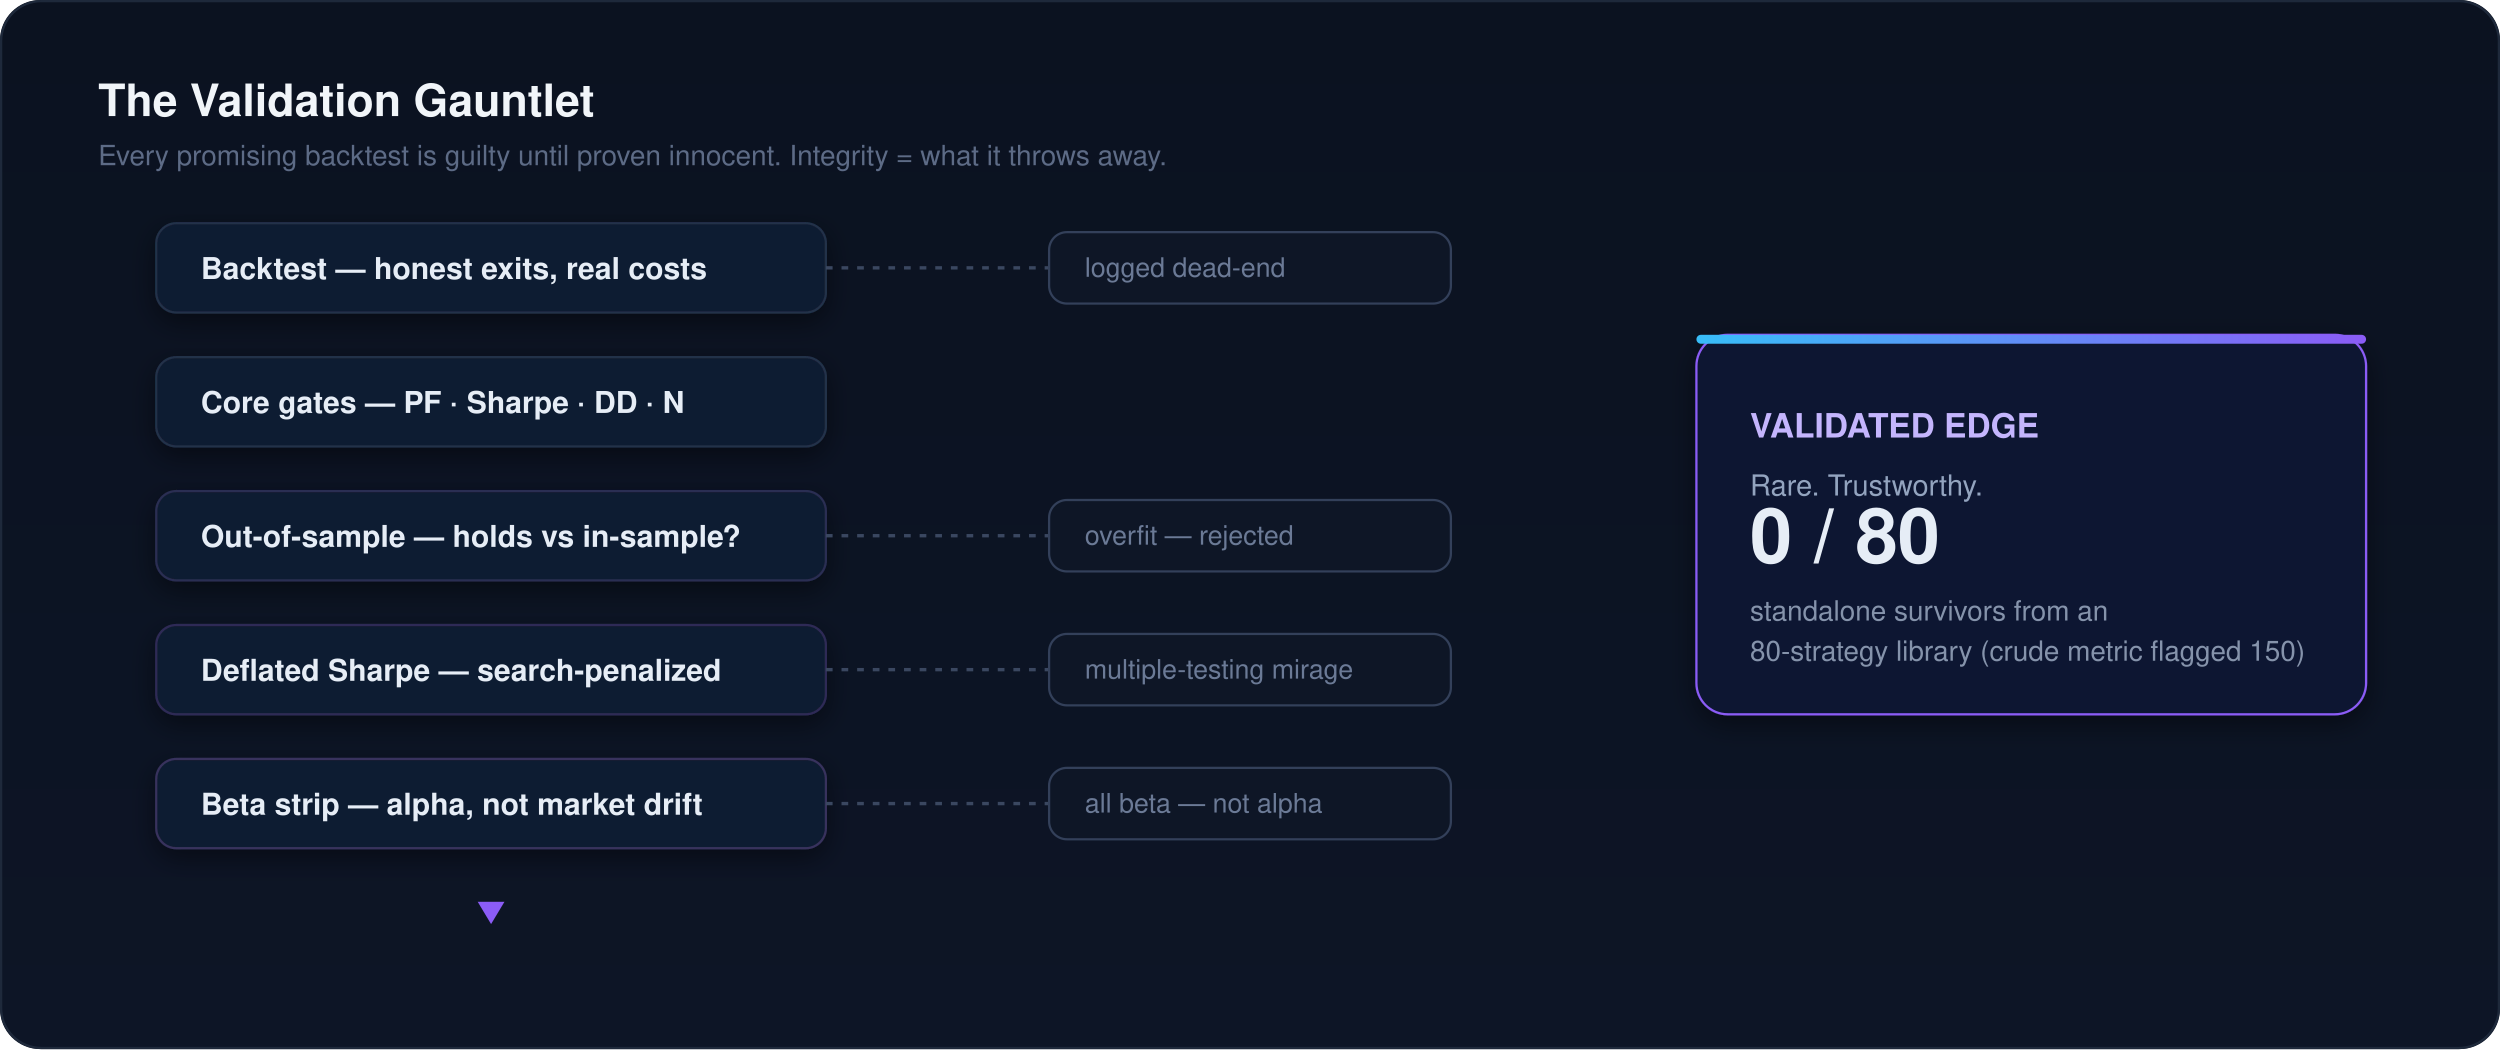
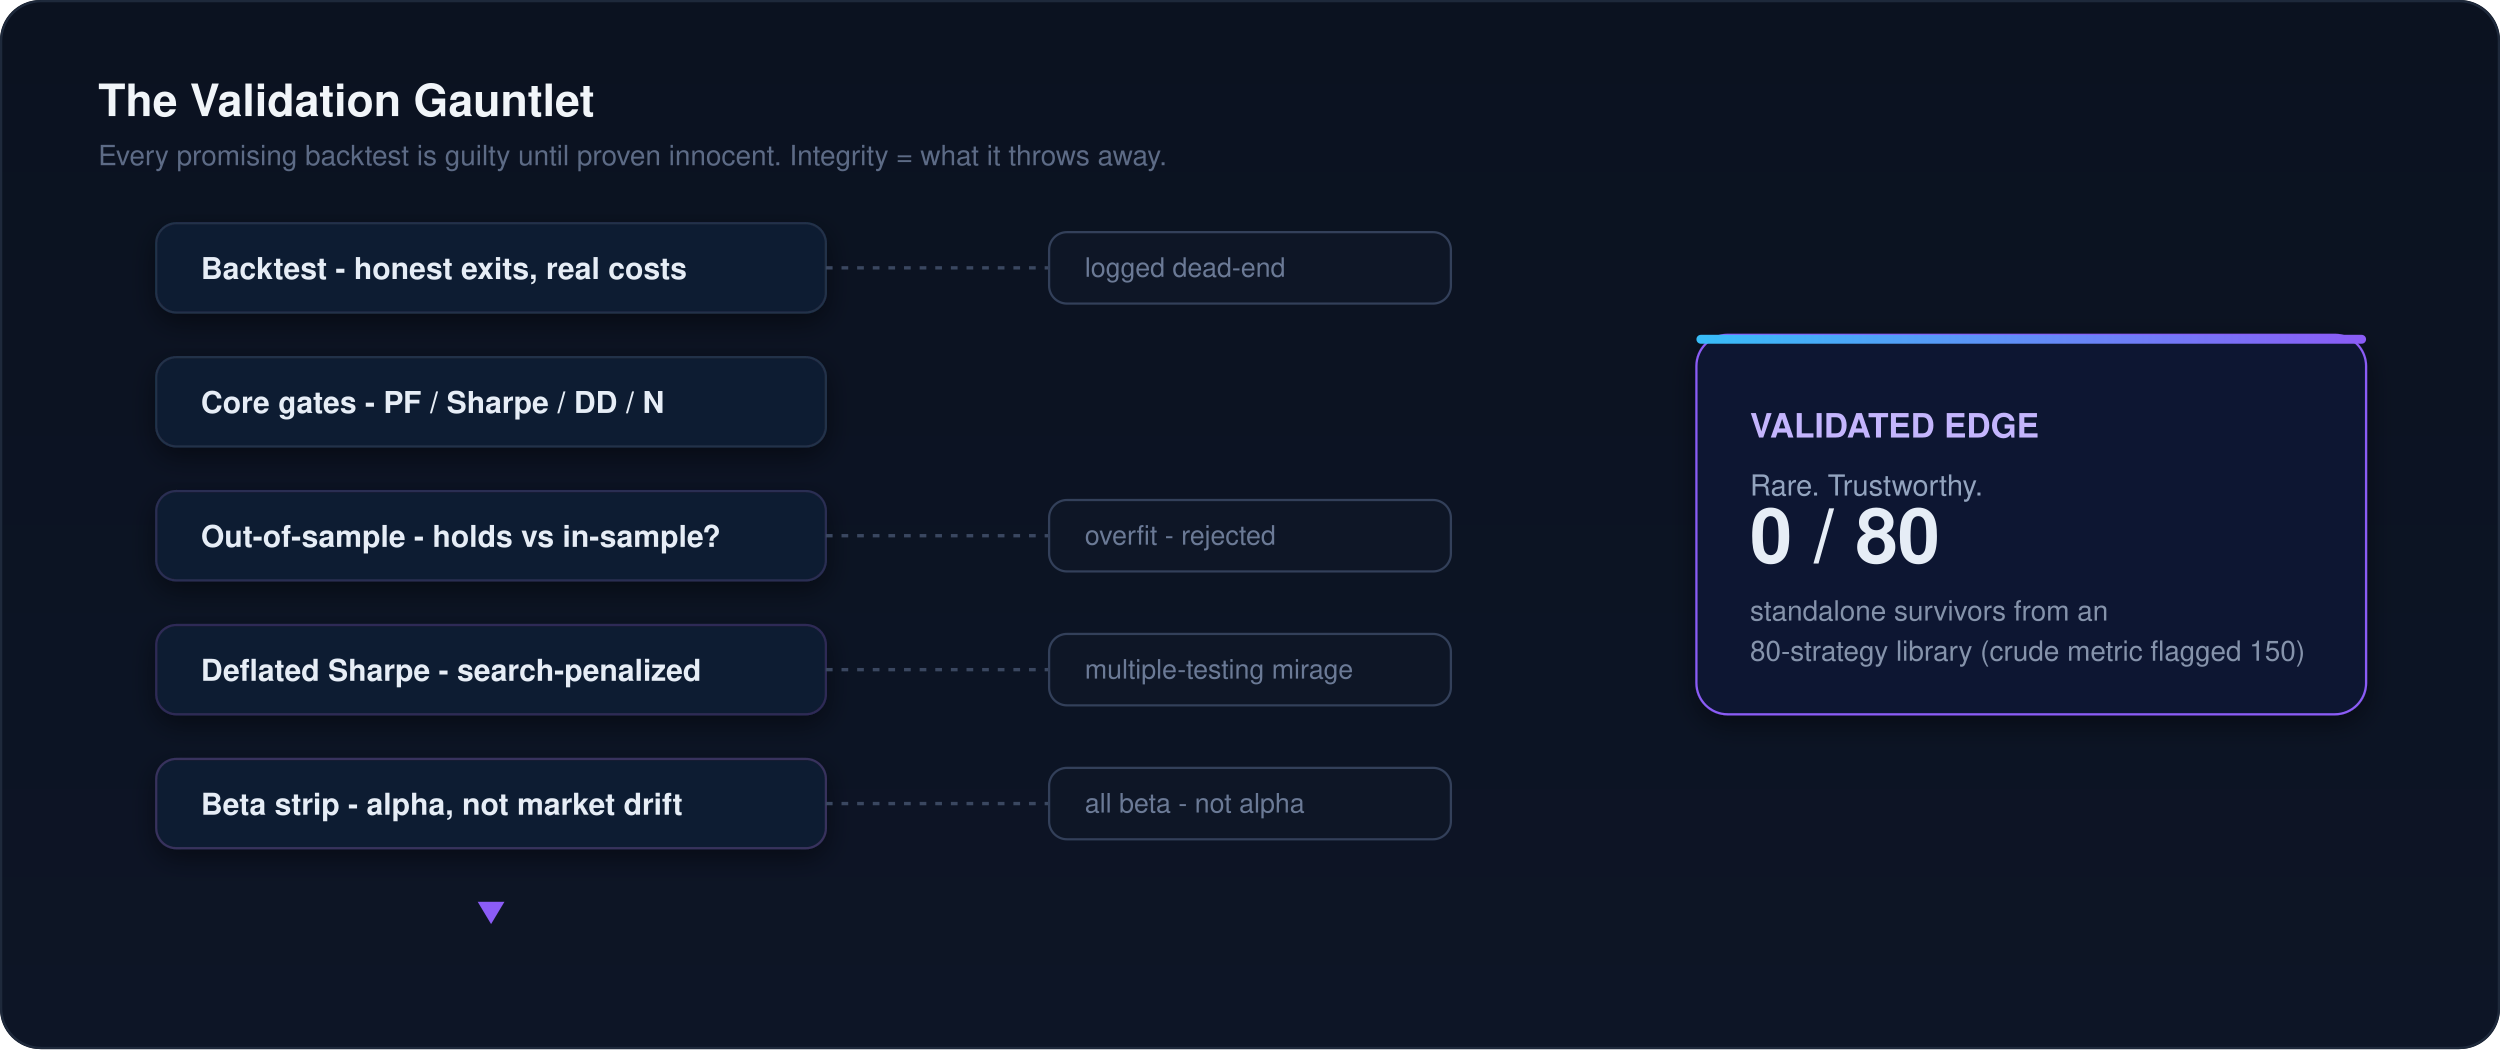
<svg xmlns="http://www.w3.org/2000/svg" viewBox="0 0 1120 470" font-family="-apple-system,BlinkMacSystemFont,Segoe UI,Helvetica,Arial,sans-serif" role="img" aria-labelledby="t d">
  <defs>
    <linearGradient id="bg2" x1="0" y1="0" x2="0" y2="1">
      <stop offset="0" stop-color="#0b1220" />
      <stop offset="1" stop-color="#0d1526" />
    </linearGradient>
    <linearGradient id="acc2" x1="0" y1="0" x2="1" y2="0">
      <stop offset="0" stop-color="#38bdf8" />
      <stop offset="1" stop-color="#8b5cf6" />
    </linearGradient>
    <filter id="sh2" x="-20%" y="-20%" width="140%" height="160%">
      <feDropShadow dx="0" dy="4" stdDeviation="6" flood-color="#000" flood-opacity="0.45" />
    </filter>
  </defs>
  <rect width="1120" height="470" rx="18" fill="url(#bg2)" />
  <rect x="0.5" y="0.5" width="1119" height="469" rx="18" fill="none" stroke="#1e293b" />
  <text x="44" y="52" fill="#f1f5f9" font-size="20" font-weight="700">The Validation Gauntlet</text>
  <text x="44" y="74" fill="#5d6b86" font-size="12.5">Every promising backtest is guilty until proven innocent. Integrity = what it throws away.</text>
  <g font-size="13.5" font-weight="600">
    <g filter="url(#sh2)">
      <rect x="70" y="100" width="300" height="40" rx="9" fill="#111c30" stroke="#243049" />
    </g>
-     <text x="90" y="125" fill="#e6edf6">Backtest — honest exits, real costs</text>
+     <text x="90" y="125" fill="#e6edf6">Backtest - honest exits, real costs</text>
    <g filter="url(#sh2)">
      <rect x="70" y="160" width="300" height="40" rx="9" fill="#111c30" stroke="#243049" />
    </g>
-     <text x="90" y="185" fill="#e6edf6">Core gates — PF · Sharpe · DD · N</text>
+     <text x="90" y="185" fill="#e6edf6">Core gates - PF / Sharpe / DD / N</text>
    <g filter="url(#sh2)">
      <rect x="70" y="220" width="300" height="40" rx="9" fill="#111c30" stroke="#2a2e52" />
    </g>
-     <text x="90" y="245" fill="#e6edf6">Out-of-sample — holds vs in-sample?</text>
+     <text x="90" y="245" fill="#e6edf6">Out-of-sample - holds vs in-sample?</text>
    <g filter="url(#sh2)">
      <rect x="70" y="280" width="300" height="40" rx="9" fill="#111c30" stroke="#2f2c57" />
    </g>
-     <text x="90" y="305" fill="#e6edf6">Deflated Sharpe — search-penalized</text>
+     <text x="90" y="305" fill="#e6edf6">Deflated Sharpe - search-penalized</text>
    <g filter="url(#sh2)">
      <rect x="70" y="340" width="300" height="40" rx="9" fill="#111c30" stroke="#37325d" />
    </g>
-     <text x="90" y="365" fill="#e6edf6">Beta strip — alpha, not market drift</text>
+     <text x="90" y="365" fill="#e6edf6">Beta strip - alpha, not market drift</text>
  </g>
  <g stroke="url(#acc2)" stroke-width="2.5">
    <line x1="220" y1="140" x2="220" y2="160" />
    <line x1="220" y1="200" x2="220" y2="220" />
    <line x1="220" y1="260" x2="220" y2="280" />
    <line x1="220" y1="320" x2="220" y2="340" />
  </g>
  <g font-size="12">
    <line x1="370" y1="120" x2="470" y2="120" stroke="#3a4760" stroke-width="1.5" stroke-dasharray="3 4" />
    <rect x="470" y="104" width="180" height="32" rx="8" fill="#0e1626" stroke="#33405a" />
    <text x="486" y="124" fill="#6b7a96">logged dead-end</text>
    <line x1="370" y1="240" x2="470" y2="240" stroke="#3a4760" stroke-width="1.5" stroke-dasharray="3 4" />
    <rect x="470" y="224" width="180" height="32" rx="8" fill="#0e1626" stroke="#33405a" />
-     <text x="486" y="244" fill="#6b7a96">overfit — rejected</text>
+     <text x="486" y="244" fill="#6b7a96">overfit - rejected</text>
    <line x1="370" y1="300" x2="470" y2="300" stroke="#3a4760" stroke-width="1.5" stroke-dasharray="3 4" />
    <rect x="470" y="284" width="180" height="32" rx="8" fill="#0e1626" stroke="#33405a" />
    <text x="486" y="304" fill="#6b7a96">multiple-testing mirage</text>
    <line x1="370" y1="360" x2="470" y2="360" stroke="#3a4760" stroke-width="1.5" stroke-dasharray="3 4" />
    <rect x="470" y="344" width="180" height="32" rx="8" fill="#0e1626" stroke="#33405a" />
-     <text x="486" y="364" fill="#6b7a96">all beta — not alpha</text>
+     <text x="486" y="364" fill="#6b7a96">all beta - not alpha</text>
  </g>
  <line x1="220" y1="380" x2="220" y2="412" stroke="url(#acc2)" stroke-width="2.5" />
  <path d="M220 414 l-6 -10 h12 z" fill="#8b5cf6" />
  <g filter="url(#sh2)">
    <rect x="760" y="150" width="300" height="170" rx="14" fill="#0e1730" stroke="#8b5cf6" />
  </g>
  <rect x="760" y="150" width="300" height="4" rx="2" fill="url(#acc2)" />
  <text x="784" y="196" fill="#c4b5fd" font-size="15" font-weight="700">VALIDATED EDGE</text>
  <text x="784" y="222" fill="#93a4bf" font-size="13">Rare. Trustworthy.</text>
  <text x="784" y="252" fill="#e6edf6" font-size="34" font-weight="800">0 / 80</text>
  <text x="784" y="278" fill="#8593ab" font-size="12.5">standalone survivors from an</text>
  <text x="784" y="296" fill="#8593ab" font-size="12.5">80-strategy library (crude metric flagged 150)</text>
</svg>
